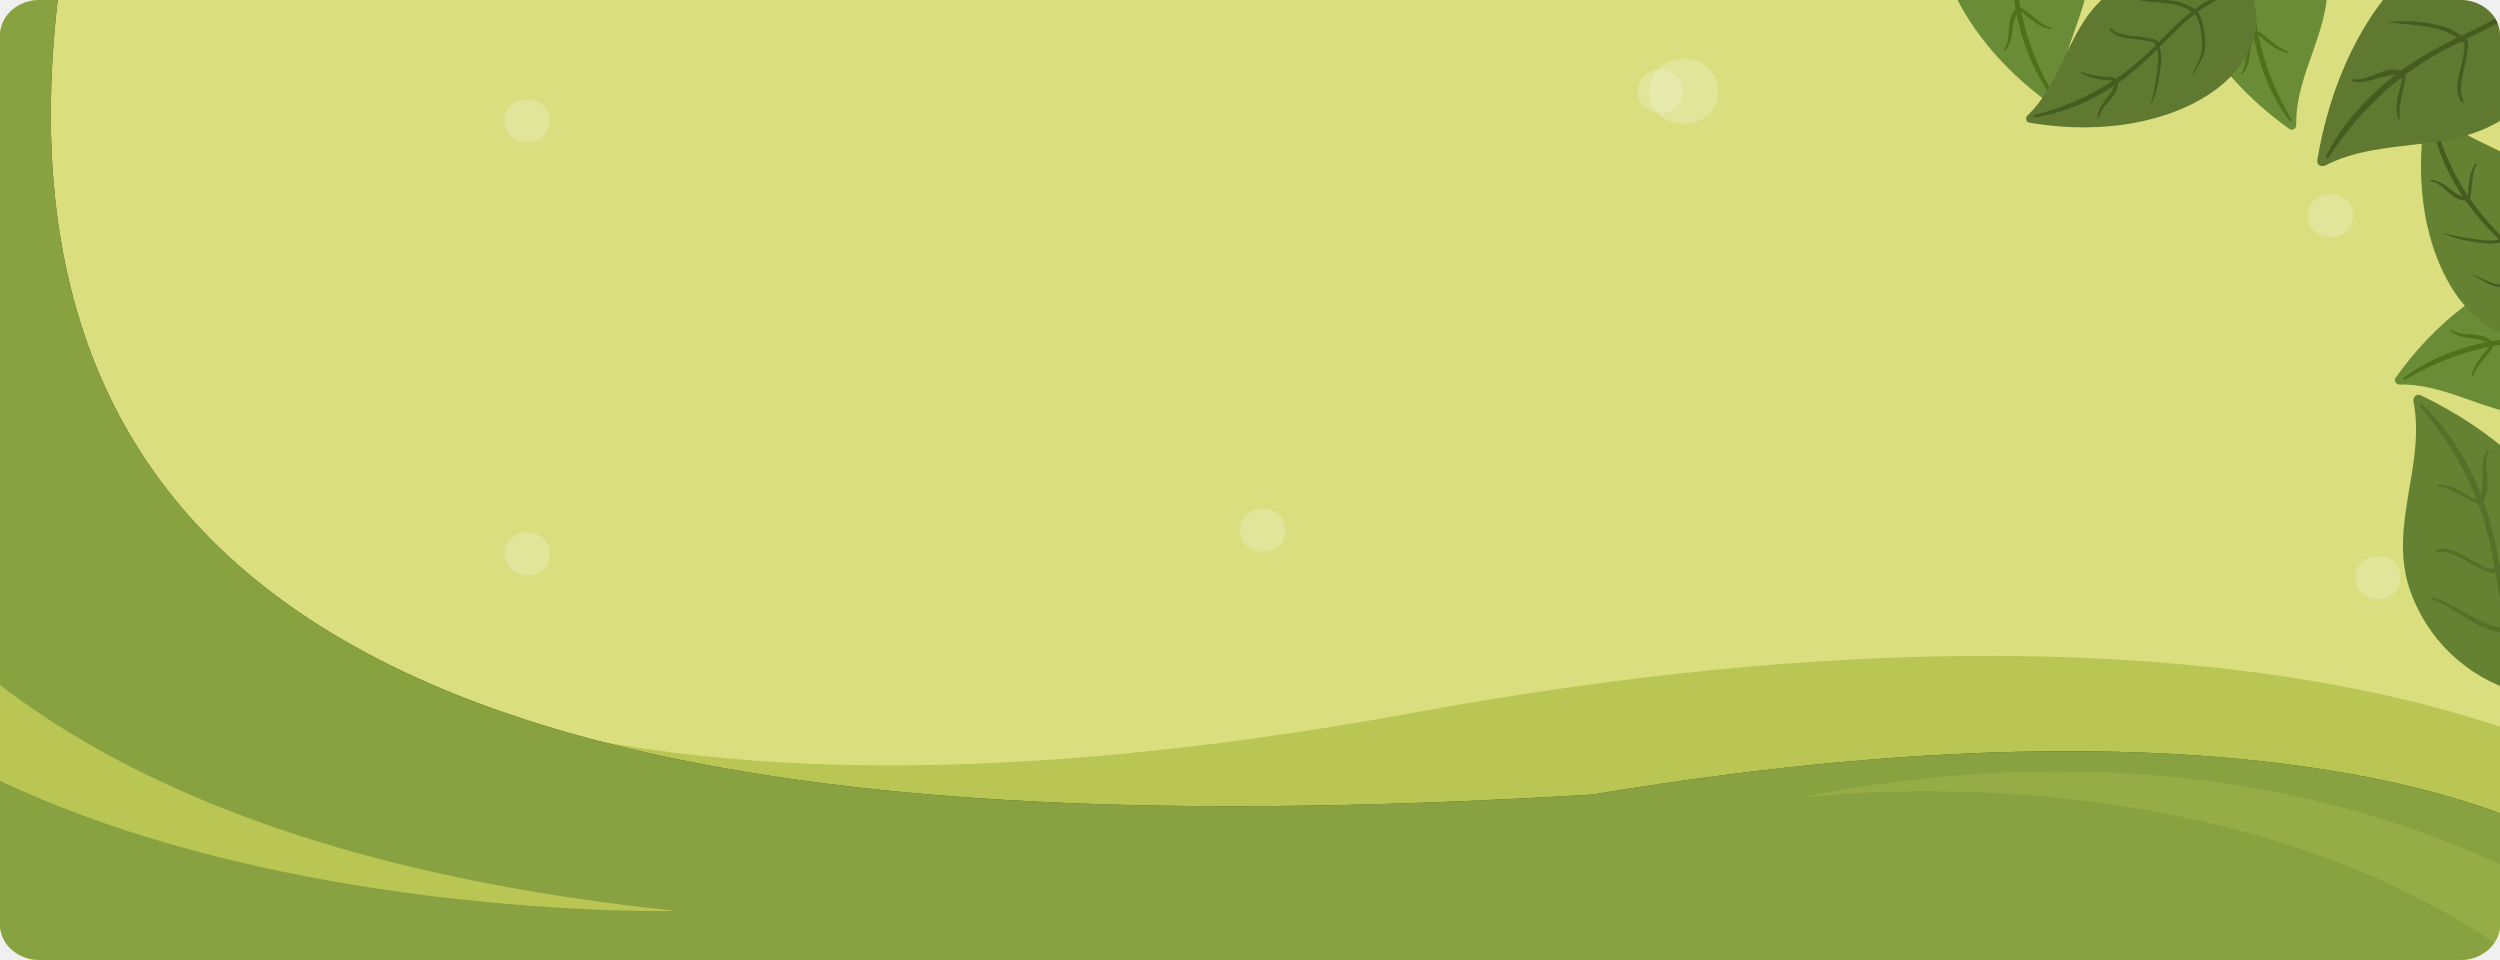
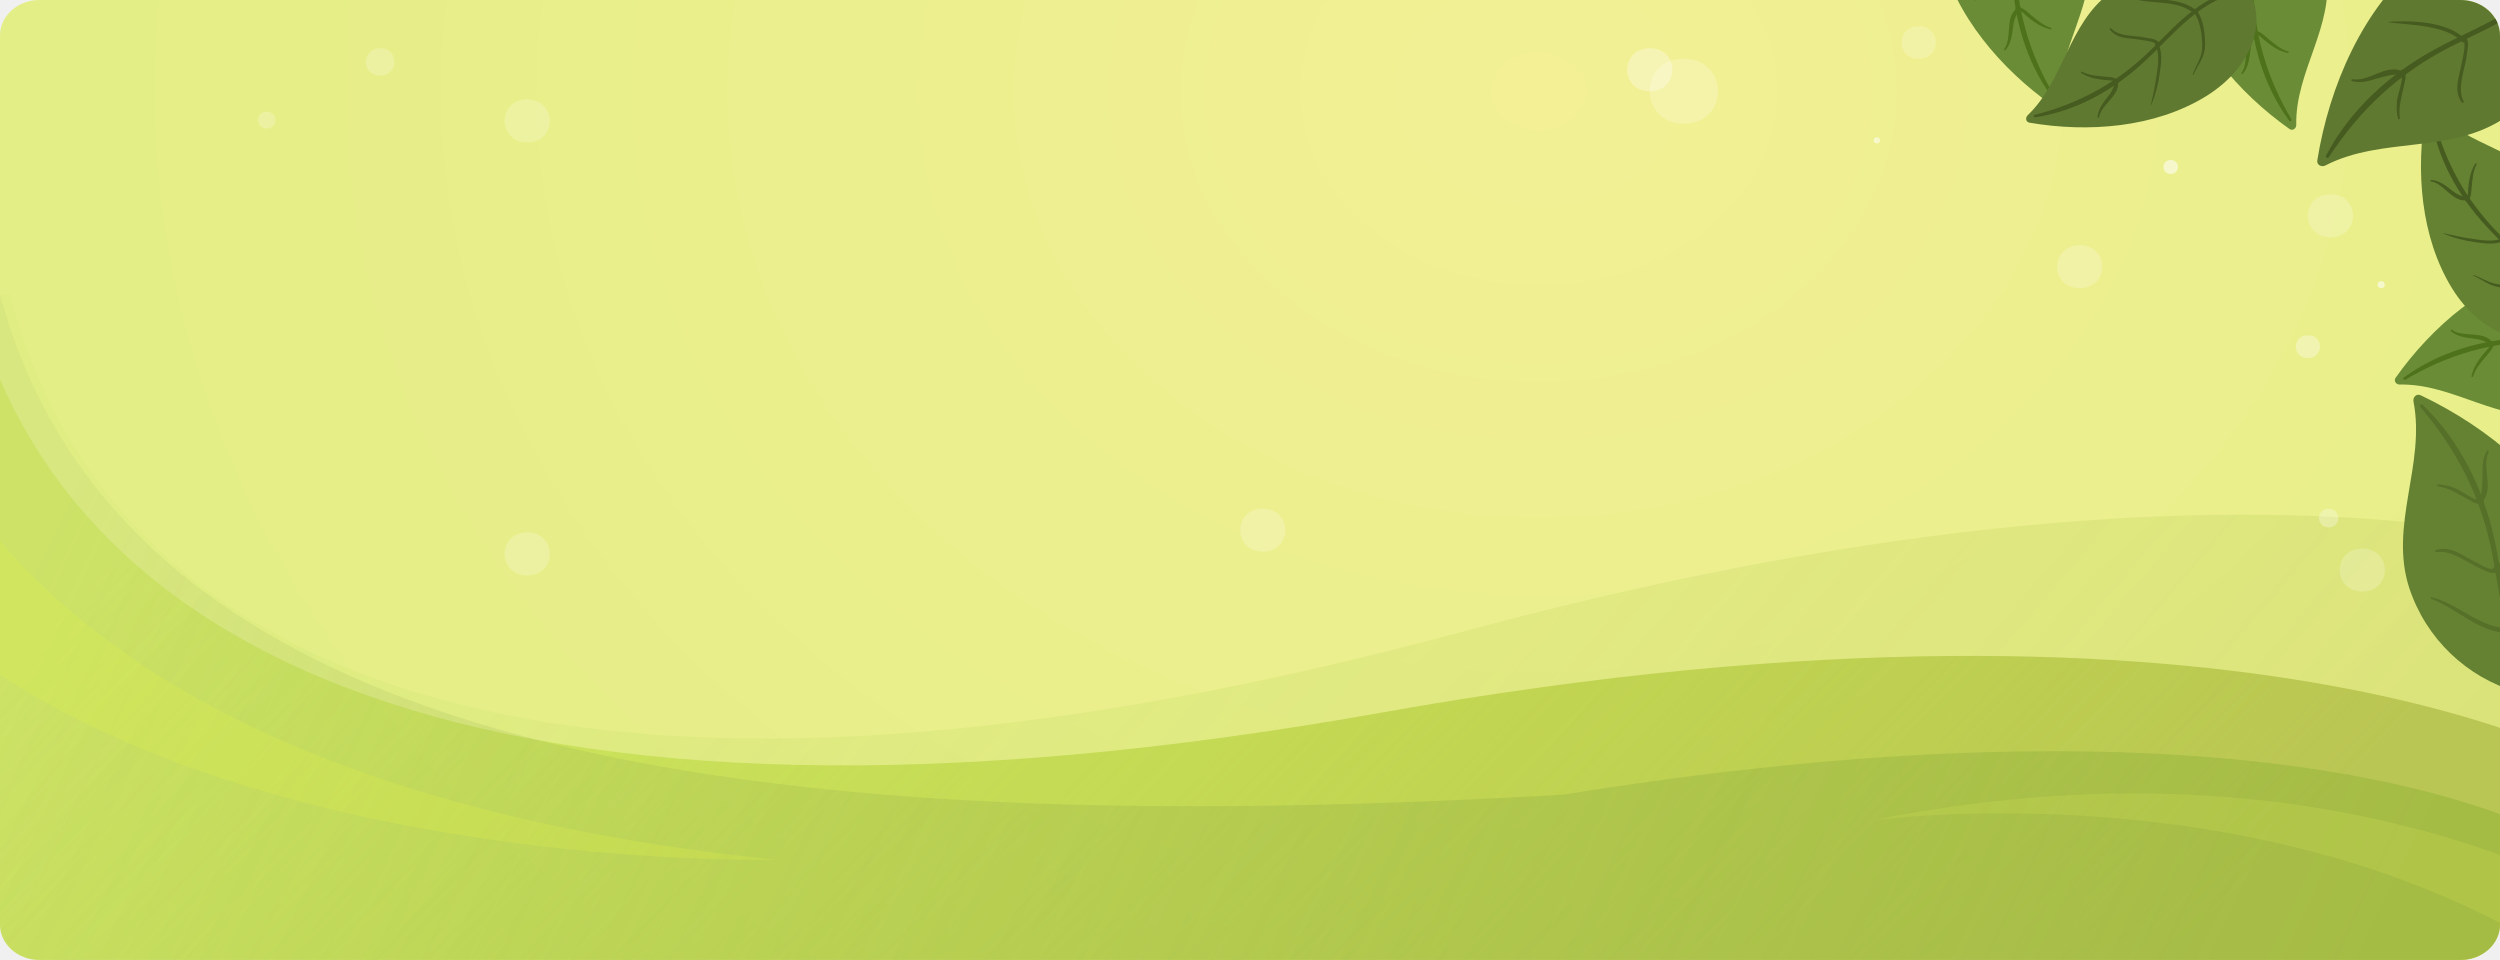
<svg xmlns="http://www.w3.org/2000/svg" width="1319.996" height="506.832" viewBox="0 0 1319.996 506.832">
  <defs>
    <clipPath id="a">
      <path d="M1520.927,1239.456H242.5c-11.48,0-20.787,8.4-20.787,18.772v469.288c0,10.367,9.307,18.772,20.787,18.772H1520.927c11.48,0,20.787-8.4,20.787-18.772V1258.228C1541.714,1247.856,1532.4,1239.456,1520.927,1239.456Z" transform="translate(-221.717 -1239.456)" fill="none" />
    </clipPath>
-     <clipPath id="b">
+     <radialGradient id="b" cx="0.616" cy="0.311" r="0.568" gradientTransform="matrix(1, -0.007, 0.015, 2.12, -0.007, -0.557)" gradientUnits="objectBoundingBox">
+       <stop offset="0" stop-color="#f3f095" />
+       <stop offset="1" stop-color="#e4ee86" />
+     </radialGradient>
+     <clipPath id="c">
      <rect width="1350.368" height="508" fill="none" />
    </clipPath>
-     <filter id="c" x="-90.731" y="-9.592" width="1449.613" height="594.159" filterUnits="userSpaceOnUse">
-       <feOffset input="SourceAlpha" />
-       <feGaussianBlur result="d" />
-       <feFlood />
-       <feComposite operator="in" in2="d" />
-       <feComposite in="SourceGraphic" />
-     </filter>
+     <linearGradient id="d" x1="0.906" y1="0.672" x2="0.111" y2="0.446" gradientUnits="objectBoundingBox">
+       <stop offset="0" stop-color="#bac653" />
+       <stop offset="1" stop-color="#a0db48" stop-opacity="0.278" />
+     </linearGradient>
+     <linearGradient id="e" x1="0.906" y1="0.672" x2="0.111" y2="0.446" gradientUnits="objectBoundingBox">
+       <stop offset="0" stop-color="#bac653" />
+       <stop offset="1" stop-color="#b1db23" stop-opacity="0.278" />
+     </linearGradient>
+     <linearGradient id="f" x1="0.095" y1="0.545" x2="0.952" y2="0.708" gradientUnits="objectBoundingBox">
+       <stop offset="0" stop-color="#99af5d" stop-opacity="0.2" />
+       <stop offset="1" stop-color="#90b236" />
+     </linearGradient>
  </defs>
  <g transform="translate(0 0)">
    <g transform="translate(0 0)" clip-path="url(#a)">
      <g transform="translate(-17.846 -1.169)">
-         <rect width="1350.368" height="508" fill="#dade7f" />
-         <g clip-path="url(#b)">
-           <path d="M1654.367,1571.325s-178.706-117.516-633.976-34.092-693.544-26.714-729.711-244.251H160.905v437.727H1628.837Z" transform="translate(-255.715 -1159.837)" fill="#bac653" />
-           <g transform="matrix(1, 0, 0, 1, 17.85, 1.17)" filter="url(#c)">
-             <path d="M1631.644,1632.507s-130.113-92.537-517.4-27.959c-467.357,27.74-862.239-25.33-809.022-429.127h-122.4V1769.58H1632.443Z" transform="translate(-273.56 -1185.01)" fill="#88a242" />
-           </g>
-           <path d="M1189.212,1305.51s-73.078,341.873,478.135,398.945c0,0-405.671,9.662-510.5-208.6Z" transform="translate(-1292.373 -1222.289)" fill="#bac653" />
+         <rect width="1350.368" height="508" fill="url(#b)" />
+         <g clip-path="url(#c)">
+           <path d="M1695.081,1571.325s-183.578-117.516-651.259-34.092-712.451-26.714-749.6-244.251H160.905v437.727H1668.855Z" transform="matrix(0.996, -0.087, 0.087, 0.996, -382.663, -1105.737)" opacity="0.26" fill="url(#d)" />
+           <path d="M1695.081,1571.325s-183.578-117.516-651.259-34.092-712.451-26.714-749.6-244.251H160.905v437.727H1668.855Z" transform="translate(-296.429 -1159.837)" fill="url(#e)" />
+           <path d="M1673.559,1632.507s-133.878-92.537-532.364-27.959c-480.878,27.74-887.183-25.33-832.428-429.127H182.829V1769.58H1674.381Z" transform="translate(-297.652 -1183.844)" opacity="0.5" fill="url(#f)" />
+           <path d="M1189.212,1305.51s-73.078,341.873,478.135,398.945c0,0-405.671,9.662-510.5-208.6Z" transform="translate(-1240.373 -1249.342)" fill="#dff147" opacity="0.25" />
          <g transform="translate(1286.607 209.596)">
            <path d="M262.193,1505.129c-15.8-36.983-50.528-65.442-86.124-82.36-2.354-1.119-4.284,1.079-3.845,3.333,6.464,33.163-13.082,65.336-2.2,98.513a84.957,84.957,0,0,0,57.079,54.87,3.04,3.04,0,0,0,.6.221c.145.037.287.052.432.087.119.032.235.075.355.106a2.959,2.959,0,0,0,.647.1c15.8,3.249,29.425-7.251,35.475-21.547C271.858,1541.326,269.324,1521.822,262.193,1505.129Z" transform="translate(-166.658 -1422.468)" fill="#648231" />
            <g transform="translate(9.023 5.132)">
              <path d="M258.683,1578.514c-22.008-17.2-23.812-46.358-28.654-71.8-5.636-29.614-18.368-54.773-37.925-77.685a.84.84,0,0,1,1.2-1.177c19.713,19.027,31.86,44.123,37.771,70.652,6.143,27.576,6.195,58.519,28.625,79.014.69.632-.314,1.542-1.013,1Z" transform="translate(-191.884 -1427.6)" fill="#566f29" />
            </g>
            <g transform="translate(14.689 106.921)">
              <path d="M212.444,1529.405c14.43,3.587,25.161,16.214,40.564,16.35a1.292,1.292,0,0,1,.012,2.582c-15.785-.373-26.714-12.705-40.793-18.1a.431.431,0,0,1,.217-.833Z" transform="translate(-211.927 -1529.389)" fill="#566f29" />
            </g>
            <g transform="translate(56.836 89.164)">
              <path d="M212.111,1511.951c-1.475,8.4-.579,14.624-5.859,21.777-4.138,5.6-9.421,11.439-15.889,14.273-1.416.62-2.615-1.507-1.192-2.095,6.284-2.595,11.345-8.14,15.466-13.417,5.09-6.518,5.092-13.092,6.975-20.669.081-.327.556-.192.5.131Z" transform="translate(-188.531 -1511.632)" fill="#566f29" />
            </g>
            <g transform="translate(17.02 81.34)">
              <path d="M218.649,1504.472c4.037-1.317,7.562-.561,11.351,1.257,2.946,1.413,5.707,3.21,8.645,4.655,3.16,1.555,8.733,5.312,12.35,4.056.872-.3,1.281.961.583,1.421-3.017,1.99-6.46-.414-9.513-1.683-6.792-2.821-15.562-10.206-23.1-8.541a.6.6,0,0,1-.311-1.165Z" transform="translate(-218.22 -1503.808)" fill="#566f29" />
            </g>
            <g transform="translate(47.413 56.817)">
              <path d="M221.534,1479.5c-2.6,11.8-8.614,30.019-20.053,35.975-1.175.612-2.205-1.179-1.021-1.8,11.076-5.767,16.11-23.574,20.759-34.308.08-.185.356-.051.315.129Z" transform="translate(-199.936 -1479.285)" fill="#566f29" />
            </g>
            <g transform="translate(18.075 47.316)">
              <path d="M226.723,1469.785a27.894,27.894,0,0,1,9.406,2.227c2.633,1.092,10.617,7.155,13.309,6.034,1.1-.458,2.061,1.135.936,1.646-2.85,1.294-5.689-.872-8.2-2.2-5.107-2.705-9.712-5.89-15.577-6.687-.579-.079-.451-1.046.128-1.016Z" transform="translate(-226.219 -1469.784)" fill="#566f29" />
            </g>
            <g transform="translate(40.52 29.313)">
              <path d="M228.372,1452.553c-3.942,8.058,2.956,19.349-3.294,26.36a.867.867,0,0,1-1.436-.831c1.44-5.245,1.538-9.6,1.453-15.022-.062-3.959.344-7.575,2.383-11.024a.517.517,0,0,1,.894.517Z" transform="translate(-223.613 -1451.781)" fill="#566f29" />
            </g>
          </g>
          <g transform="translate(1282.313 139.477)">
            <path d="M214.683,1354.318c-32.711,7.717-61.11,32.241-80.132,59.127-1.259,1.779.275,3.683,2.194,3.643,28.229-.577,51.923,20.119,80.8,15.9a71,71,0,0,0,53.343-39.146,2.524,2.524,0,0,0,.267-.46c.052-.115.084-.229.134-.344.044-.093.095-.183.138-.277a2.472,2.472,0,0,0,.173-.519c4.934-12.542-1.761-25.264-12.666-32.29C245.868,1351.539,229.448,1350.835,214.683,1354.318Z" transform="translate(-134.093 -1352.349)" fill="#6a8c36" />
            <g transform="translate(4.496 27.616)">
              <path d="M267.8,1380.1c-19.816,15.285-44.825,11.245-68.1,12.2-23.1.948-45.782,7.328-64.629,21.06-.63.458.032,1.6.725,1.187,22.473-13.27,45.811-20.072,71.887-20.2,20.944-.106,44.187,1.738,60.865-13.317a.594.594,0,0,0-.745-.924Z" transform="translate(-134.811 -1379.964)" fill="#4e711c" />
            </g>
            <g transform="translate(89.053 39.667)">
              <path d="M163.389,1424.292c6.3-10.905,18.422-18.069,20.784-31.113.247-1.366-1.916-1.627-2.143-.257-2.1,12.678-14.427,19.631-19.264,31.023-.156.367.415.707.623.347Z" transform="translate(-162.739 -1392.015)" fill="#4e711c" />
            </g>
            <g transform="translate(83.746 15.373)">
              <path d="M162.682,1368.14c5.545,2.628,10.712,3.01,15.221,7.728,4,4.189,8.386,9.713,9.575,15.43.264,1.269,2.282.96,1.992-.3-1.405-6.094-5.906-11.832-10.314-16.14-4.945-4.834-10.2-4.727-16.314-7.119a.216.216,0,0,0-.16.4Z" transform="translate(-162.555 -1367.722)" fill="#4e711c" />
            </g>
            <g transform="translate(68.763 40.271)">
              <path d="M191.093,1418.4c-.284-6.257,6.471-11.837,9.7-16.76,1.609-2.453,4.681-5.638,3.368-8.647a.65.65,0,0,0-1.232.359c.412,2.52-3.044,6.643-4.411,8.581-1.524,2.162-3.208,4.171-4.85,6.239-2.489,3.132-4.164,6.285-3.573,10.378.094.654,1.024.484,1-.15Z" transform="translate(-189.979 -1392.62)" fill="#4e711c" />
            </g>
            <g transform="translate(55.492 20.129)">
              <path d="M190.84,1372.737c4.441,2.894,8.973,5.674,13.191,8.893,4.606,3.516,10.384,7.4,12.1,13.161.317,1.06,1.892.351,1.578-.7-1.592-5.329-6.333-8.911-10.616-12.132a72.045,72.045,0,0,0-16.118-9.469c-.148-.06-.278.158-.138.249Z" transform="translate(-190.78 -1372.478)" fill="#4e711c" />
            </g>
            <g transform="translate(40.468 41.739)">
              <path d="M221.921,1412.856c1.258-4.125,3.924-7.122,6.585-10.395,1.614-1.985,4.9-4.933,4.167-7.742-.251-.968-1.792-.77-1.565.235.4,1.788-2.128,4.056-3.14,5.271a50.606,50.606,0,0,0-3.265,4.311,23.423,23.423,0,0,0-3.611,8.109c-.1.474.687.678.829.211Z" transform="translate(-221.083 -1394.088)" fill="#4e711c" />
            </g>
            <g transform="translate(29.419 35.72)">
              <path d="M221.953,1388.854c2.565,2.216,5.641,3.053,8.94,3.558,1.861.284,3.748.434,5.6.793,2.439.473,4.167,1.547,6.371,2.531.687.307,1.234-.569.826-1.119-4.565-6.17-15.336-2.135-21.22-6.458-.454-.333-.929.336-.513.695Z" transform="translate(-221.793 -1388.069)" fill="#4e711c" />
            </g>
          </g>
          <g transform="translate(1296.114 58.45)">
            <path d="M191.68,1366.309c-16.7-27.072-19.255-62.491-13.96-93.209.351-2.032,2.651-2.277,3.908-.966,18.484,19.3,48.189,21.335,64.668,43.5a67.195,67.195,0,0,1,9.436,61.905,2.45,2.45,0,0,1-.13.487c-.042.111-.1.209-.14.319-.034.092-.059.186-.094.278a2.359,2.359,0,0,1-.232.463c-5.1,11.69-18.1,15.709-30.1,13.1C210.666,1389.059,199.217,1378.529,191.68,1366.309Z" transform="translate(-175.244 -1271.322)" fill="#648231" />
            <g transform="translate(5.278 3.984)">
              <path d="M253.047,1387.187c-3.008-23.493-22.433-37.546-37.355-53.778-14.811-16.111-25.7-35.57-29.1-57.376-.114-.727,1.091-1.044,1.28-.307,6.134,23.926,17.178,44.108,34.522,61.665,13.93,14.1,30.7,28.44,31.769,49.678a.562.562,0,0,1-1.118.118Z" transform="translate(-186.586 -1275.306)" fill="#465b1f" />
            </g>
            <g transform="translate(60.65 53.932)">
              <path d="M198.782,1325.635c-3.1,11.509.211,24.42-6.948,34.723-.75,1.079-2.371-.2-1.6-1.263,7.087-9.885,3.506-22.79,7.9-33.646.142-.349.752-.194.649.186Z" transform="translate(-190.028 -1325.254)" fill="#465b1f" />
            </g>
            <g transform="translate(27.609 87.933)">
              <path d="M198.2,1359.269c5.468,1.958,9.178,5.164,15.353,5.031,5.483-.118,12.113-.876,16.738-3.9,1.026-.671,2.168.887,1.131,1.534-5.022,3.134-11.876,3.954-17.708,3.882-6.544-.082-9.984-3.671-15.675-6.171a.2.2,0,0,1,.161-.375Z" transform="translate(-197.922 -1359.255)" fill="#465b1f" />
            </g>
            <g transform="translate(43.092 44.102)">
              <path d="M216.181,1316.294c-4.38,3.992-3.6,12.248-4.741,17.7-.567,2.718-.648,6.9-3.541,8.038a.616.616,0,0,1-.583-1.066c1.963-1.408,2.415-6.48,2.8-8.691.429-2.467.65-4.937.937-7.42.434-3.762,1.427-6.992,4.563-9.332.5-.374,1.009.363.565.767Z" transform="translate(-207.071 -1315.424)" fill="#465b1f" />
            </g>
            <g transform="translate(11.883 65.897)">
              <path d="M214.83,1337.222c4.907,1.041,9.8,2.218,14.776,2.892,5.435.736,11.9,2.007,16.908-.69.922-.5,1.5,1.033.584,1.526-4.634,2.5-10.2,1.715-15.223,1a68.216,68.216,0,0,1-17.12-4.467.137.137,0,0,1,.075-.26Z" transform="translate(-214.677 -1337.219)" fill="#465b1f" />
            </g>
            <g transform="translate(23.211 28.965)">
              <path d="M236.19,1300.859c-1.923,3.6-2.148,7.389-2.562,11.36-.251,2.408-.031,6.578-2.4,7.968-.817.478-1.713-.687-.888-1.206,1.468-.924,1.293-4.137,1.431-5.627a48.075,48.075,0,0,1,.706-5.069,22.171,22.171,0,0,1,3.017-7.84c.25-.386.914.006.7.414Z" transform="translate(-230.011 -1300.287)" fill="#465b1f" />
            </g>
            <g transform="translate(5.011 37.725)">
              <path d="M235.442,1309.049c3.2.236,5.817,1.737,8.36,3.61,1.435,1.056,2.8,2.22,4.273,3.219,1.947,1.318,3.821,1.757,5.954,2.575a.687.687,0,0,1-.2,1.3c-7.185,1.066-11.682-8.847-18.513-9.9a.408.408,0,0,1,.123-.807Z" transform="translate(-234.983 -1309.047)" fill="#465b1f" />
            </g>
          </g>
          <g transform="translate(1241.344 -37.58)">
            <path d="M232.962,1192.9c-31.083,25.519-48.683,66.826-54.962,105.734-.415,2.574,2.235,3.811,4.276,2.759,30.028-15.488,66.386-5.728,95.191-25.464a84.955,84.955,0,0,0,36.7-70.155,3.034,3.034,0,0,0,.045-.636c-.005-.15-.03-.29-.037-.439,0-.124.006-.247,0-.37a2.9,2.9,0,0,0-.088-.649c-1.3-16.075-15.2-26.219-30.615-28.026C265.006,1173.486,246.992,1181.378,232.962,1192.9Z" transform="translate(-177.956 -1175.292)" fill="#5f7930" />
            <g transform="translate(4.525 14.918)">
              <path d="M309.63,1191.281c-10.354,25.943-37.84,35.836-60.91,47.606-26.853,13.7-47.442,32.964-63.965,58.153a.84.84,0,0,1-1.465-.819c12.749-24.251,33.442-42.937,57.256-56.036,24.754-13.617,54.446-22.328,67.844-49.6.413-.84,1.569-.13,1.24.693Z" transform="translate(-183.18 -1190.211)" fill="#465b1f" />
            </g>
            <g transform="translate(100.767 42.776)">
              <path d="M205.564,1263.219c-.6-14.857,8.523-28.694,4.342-43.519a1.292,1.292,0,0,1,2.476-.734c4.06,15.258-4.721,29.2-5.958,44.228a.43.43,0,0,1-.86.025Z" transform="translate(-205.536 -1218.068)" fill="#465b1f" />
            </g>
            <g transform="translate(65.546 28.288)">
              <path d="M207.671,1205.5c8.48-.935,14.2-3.537,22.547-.47,6.539,2.4,13.619,5.843,18.15,11.259.992,1.186-.716,2.932-1.678,1.731-4.25-5.306-10.99-8.614-17.209-11.093-7.682-3.062-13.994-1.223-21.795-.91-.337.013-.34-.481-.015-.517Z" transform="translate(-207.43 -1203.58)" fill="#465b1f" />
            </g>
            <g transform="translate(73.932 57.768)">
              <path d="M236.869,1268.046c-2.394-3.507-2.656-7.1-1.971-11.249.533-3.224,1.485-6.378,2.05-9.6.608-3.47,2.655-9.872.436-12.992-.534-.752.565-1.5,1.2-.957,2.755,2.339,1.41,6.317,1.047,9.6-.807,7.31-5.442,17.8-1.733,24.573a.6.6,0,0,1-1.031.624Z" transform="translate(-234.57 -1233.061)" fill="#465b1f" />
            </g>
            <g transform="translate(37.664 49.992)">
              <path d="M236.105,1225.533c12.055-.8,31.23-.132,40.149,9.182.917.957-.515,2.447-1.438,1.483-8.637-9.019-27.141-8.868-38.747-10.326-.2-.025-.149-.327.036-.339Z" transform="translate(-235.941 -1225.284)" fill="#465b1f" />
            </g>
            <g transform="translate(41.916 75.585)">
              <path d="M268.3,1276.67a27.888,27.888,0,0,1-.495-9.653c.311-2.834,3.9-12.2,2.068-14.466-.747-.927.513-2.3,1.318-1.36,2.04,2.374.755,5.706.18,8.492-1.168,5.659-2.936,10.973-2.06,16.825.087.579-.877.727-1.011.162Z" transform="translate(-267.597 -1250.877)" fill="#465b1f" />
            </g>
            <g transform="translate(17.97 75.368)">
              <path d="M269.581,1255.861c8.839,1.528,17.748-8.254,26.228-4.216a.867.867,0,0,1-.4,1.611c-5.438.086-9.651,1.212-14.828,2.81-3.784,1.168-7.369,1.79-11.251.8a.516.516,0,0,1,.247-1Z" transform="translate(-268.953 -1250.66)" fill="#465b1f" />
            </g>
          </g>
          <g transform="translate(1165.534 -69.461)">
            <path d="M310.785,1201.973c7.716,32.711,32.239,61.11,59.126,80.132,1.779,1.259,3.683-.275,3.643-2.194-.577-28.229,20.118-51.922,15.9-80.8a71,71,0,0,0-39.146-53.343,2.619,2.619,0,0,0-.46-.267c-.115-.051-.229-.084-.344-.134-.094-.043-.183-.095-.277-.138a2.462,2.462,0,0,0-.519-.173c-12.541-4.934-25.264,1.761-32.29,12.666C308,1170.788,307.3,1187.209,310.785,1201.973Z" transform="translate(-308.815 -1143.411)" fill="#6a8c36" />
            <g transform="translate(27.616 0.719)">
              <path d="M327.875,1145.082c15.285,19.816,11.245,44.825,12.2,68.1.948,23.1,7.328,45.783,21.06,64.629.458.63,1.6-.032,1.187-.725-13.27-22.473-20.072-45.811-20.2-71.887-.106-20.943,1.738-44.186-13.317-60.865a.594.594,0,0,0-.924.745Z" transform="translate(-327.742 -1144.129)" fill="#4e711c" />
            </g>
            <g transform="translate(39.666 28.647)">
              <path d="M350.2,1192.861c-10.9-6.3-18.069-18.422-31.113-20.784-1.366-.247-1.627,1.916-.257,2.143,12.678,2.1,19.631,14.427,31.023,19.264.367.156.707-.415.347-.623Z" transform="translate(-317.928 -1172.057)" fill="#4e711c" />
            </g>
            <g transform="translate(15.373 28.462)">
              <path d="M350.681,1198.689c2.628-5.545,3.01-10.712,7.728-15.221,4.189-4,9.713-8.386,15.43-9.575,1.269-.264.96-2.282-.3-1.992-6.094,1.405-11.832,5.906-16.14,10.314-4.834,4.945-4.727,10.2-7.119,16.314a.216.216,0,0,0,.4.16Z" transform="translate(-350.263 -1171.873)" fill="#4e711c" />
            </g>
            <g transform="translate(40.272 55.886)">
              <path d="M349.187,1212.686c-6.256.284-11.836-6.471-16.76-9.7-2.452-1.61-5.638-4.681-8.647-3.369a.65.65,0,0,0,.359,1.232c2.52-.412,6.643,3.045,8.581,4.411,2.162,1.525,4.171,3.208,6.239,4.851,3.132,2.488,6.285,4.163,10.378,3.573.654-.095.483-1.025-.15-1Z" transform="translate(-323.41 -1199.297)" fill="#4e711c" />
            </g>
            <g transform="translate(20.129 56.687)">
              <path d="M347.317,1227.011c2.895-4.44,5.674-8.972,8.893-13.191,3.516-4.606,7.4-10.383,13.161-12.1,1.06-.316.352-1.892-.7-1.578-5.329,1.592-8.911,6.333-12.132,10.616a72.069,72.069,0,0,0-9.469,16.118c-.06.148.159.278.249.138Z" transform="translate(-347.058 -1200.098)" fill="#4e711c" />
            </g>
            <g transform="translate(41.739 86.99)">
              <path d="M348.021,1241.257c-4.125-1.258-7.121-3.924-10.395-6.585-1.985-1.614-4.932-4.9-7.742-4.167-.968.252-.769,1.792.235,1.565,1.788-.4,4.056,2.129,5.271,3.14a50.434,50.434,0,0,0,4.311,3.265,23.387,23.387,0,0,0,8.109,3.611c.474.1.678-.686.211-.829Z" transform="translate(-329.253 -1230.401)" fill="#4e711c" />
            </g>
            <g transform="translate(35.72 87.7)">
              <path d="M347.358,1252.984c2.216-2.564,3.053-5.641,3.558-8.939.285-1.861.434-3.748.793-5.6.473-2.439,1.546-4.167,2.531-6.37.307-.688-.568-1.235-1.119-.827-6.17,4.565-2.135,15.336-6.458,21.221-.332.453.336.928.695.512Z" transform="translate(-346.573 -1231.111)" fill="#4e711c" />
            </g>
          </g>
          <g transform="translate(1040.258 -81.989)">
            <path d="M436.06,1189.446c7.716,32.71,32.24,61.109,59.127,80.132,1.778,1.258,3.682-.276,3.643-2.195-.578-28.229,20.118-51.922,15.9-80.8a71,71,0,0,0-39.146-53.343,2.525,2.525,0,0,0-.46-.267c-.114-.052-.229-.085-.343-.134-.094-.044-.184-.095-.277-.138a2.476,2.476,0,0,0-.52-.173c-12.541-4.935-25.263,1.761-32.29,12.666C433.28,1158.26,432.577,1174.681,436.06,1189.446Z" transform="translate(-434.09 -1130.883)" fill="#6a8c36" />
            <g transform="translate(27.616 0.719)">
              <path d="M453.151,1132.554c15.285,19.816,11.245,44.826,12.2,68.1.947,23.1,7.327,45.783,21.059,64.63.459.629,1.6-.033,1.187-.725-13.27-22.473-20.072-45.812-20.2-71.887-.106-20.944,1.738-44.187-13.317-60.866a.594.594,0,0,0-.924.745Z" transform="translate(-453.018 -1131.602)" fill="#4e711c" />
            </g>
            <g transform="translate(39.666 28.647)">
              <path d="M475.48,1180.333c-10.9-6.3-18.068-18.421-31.113-20.783-1.366-.248-1.626,1.916-.257,2.143,12.678,2.1,19.631,14.427,31.023,19.264.367.155.707-.416.347-.624Z" transform="translate(-443.204 -1159.53)" fill="#4e711c" />
            </g>
            <g transform="translate(15.373 28.462)">
              <path d="M475.957,1186.161c2.628-5.545,3.011-10.711,7.728-15.221,4.189-4,9.713-8.385,15.431-9.575,1.268-.264.959-2.282-.3-1.991-6.094,1.4-11.832,5.906-16.14,10.313-4.833,4.946-4.727,10.2-7.119,16.314a.216.216,0,0,0,.4.16Z" transform="translate(-475.539 -1159.345)" fill="#4e711c" />
            </g>
            <g transform="translate(40.271 55.886)">
              <path d="M474.463,1200.159c-6.256.284-11.836-6.472-16.76-9.7-2.452-1.61-5.638-4.681-8.647-3.368a.65.65,0,0,0,.36,1.231c2.519-.411,6.643,3.045,8.58,4.412,2.162,1.524,4.171,3.207,6.239,4.85,3.132,2.489,6.285,4.164,10.378,3.573.654-.094.484-1.024-.15-.995Z" transform="translate(-448.685 -1186.77)" fill="#4e711c" />
            </g>
            <g transform="translate(20.128 56.687)">
              <path d="M472.594,1214.484c2.894-4.441,5.673-8.973,8.893-13.191,3.515-4.606,7.4-10.384,13.161-12.1,1.059-.316.351-1.892-.7-1.577-5.33,1.592-8.912,6.333-12.132,10.615a72.035,72.035,0,0,0-9.47,16.118c-.06.148.159.279.25.139Z" transform="translate(-472.333 -1187.571)" fill="#4e711c" />
            </g>
            <g transform="translate(41.739 86.99)">
              <path d="M473.3,1228.73c-4.125-1.258-7.121-3.924-10.394-6.586-1.985-1.613-4.933-4.9-7.743-4.166-.968.251-.769,1.792.235,1.564,1.788-.4,4.056,2.129,5.271,3.141a50.812,50.812,0,0,0,4.311,3.264,23.407,23.407,0,0,0,8.109,3.612c.474.1.679-.687.211-.829Z" transform="translate(-454.528 -1217.874)" fill="#4e711c" />
            </g>
            <g transform="translate(35.72 87.701)">
              <path d="M472.633,1240.457c2.216-2.565,3.054-5.642,3.558-8.94.285-1.861.435-3.748.793-5.6.473-2.44,1.547-4.167,2.531-6.371.308-.687-.568-1.234-1.119-.826-6.17,4.565-2.135,15.335-6.457,21.22-.333.454.335.929.694.513Z" transform="translate(-471.849 -1218.584)" fill="#4e711c" />
            </g>
          </g>
          <g transform="translate(1087.639 -15.782)">
            <path d="M441.284,1264.854c-27.072,16.7-62.491,19.255-93.209,13.96-2.032-.351-2.277-2.652-.966-3.908,19.3-18.485,21.335-48.189,43.495-64.668a67.192,67.192,0,0,1,61.905-9.436,2.425,2.425,0,0,1,.486.13c.112.042.211.1.32.14.092.034.186.059.278.093a2.416,2.416,0,0,1,.463.233c11.69,5.1,15.709,18.1,13.1,30.1C464.034,1245.868,453.5,1257.317,441.284,1264.854Z" transform="translate(-346.297 -1197.09)" fill="#5f7930" />
            <g transform="translate(3.984 11.342)">
              <path d="M463.45,1209.55c-23.493,3.008-37.546,22.434-53.778,37.356-16.111,14.811-35.57,25.7-57.375,29.1-.729.114-1.045-1.091-.308-1.28,23.926-6.134,44.108-17.179,61.665-34.522,14.1-13.93,28.44-30.7,49.678-31.769a.562.562,0,0,1,.118,1.117Z" transform="translate(-351.569 -1208.432)" fill="#465b1f" />
            </g>
            <g transform="translate(53.932 14.784)">
              <path d="M378.854,1211.885c11.509,3.1,24.42-.21,34.723,6.949,1.079.75-.2,2.371-1.264,1.6-9.884-7.087-22.788-3.507-33.645-7.9-.349-.142-.194-.752.186-.65Z" transform="translate(-378.473 -1211.874)" fill="#465b1f" />
            </g>
            <g transform="translate(87.933 22.678)">
              <path d="M373.436,1253.4c1.959-5.468,5.164-9.178,5.031-15.353-.118-5.483-.876-12.113-3.9-16.738-.671-1.027.887-2.168,1.535-1.131,3.133,5.022,3.953,11.875,3.881,17.708-.082,6.544-3.672,9.984-6.171,15.675a.2.2,0,0,1-.375-.161Z" transform="translate(-373.422 -1219.768)" fill="#465b1f" />
            </g>
            <g transform="translate(44.102 31.828)">
              <path d="M398.032,1229.088c3.993,4.38,12.248,3.6,17.7,4.741,2.718.567,6.9.647,8.038,3.541a.616.616,0,0,1-1.066.582c-1.408-1.963-6.481-2.414-8.691-2.8-2.467-.429-4.938-.65-7.421-.937-3.761-.434-6.991-1.427-9.331-4.563-.374-.5.363-1.009.767-.565Z" transform="translate(-397.162 -1228.918)" fill="#465b1f" />
            </g>
            <g transform="translate(65.897 39.433)">
              <path d="M396.588,1269.253c1.041-4.908,2.218-9.8,2.892-14.776.736-5.435,2.007-11.9-.69-16.908-.5-.922,1.033-1.5,1.526-.584,2.5,4.634,1.715,10.2,1,15.223a68.153,68.153,0,0,1-4.467,17.119.137.137,0,0,1-.26-.074Z" transform="translate(-396.585 -1236.523)" fill="#465b1f" />
            </g>
            <g transform="translate(28.964 54.767)">
              <path d="M419.513,1251.9c3.6,1.923,7.389,2.148,11.36,2.562,2.409.251,6.578.031,7.968,2.4.479.817-.687,1.713-1.206.888-.924-1.468-4.137-1.294-5.627-1.431a48.065,48.065,0,0,1-5.069-.706,22.164,22.164,0,0,1-7.841-3.018c-.385-.249.007-.913.415-.7Z" transform="translate(-418.941 -1251.857)" fill="#465b1f" />
            </g>
            <g transform="translate(37.725 59.739)">
              <path d="M419.407,1275.82c.237-3.2,1.738-5.817,3.611-8.361,1.056-1.434,2.22-2.8,3.219-4.272,1.317-1.947,1.757-3.822,2.575-5.954a.686.686,0,0,1,1.3.2c1.067,7.185-8.846,11.682-9.9,18.513a.409.409,0,0,1-.808-.123Z" transform="translate(-419.406 -1256.829)" fill="#465b1f" />
            </g>
          </g>
-           <path d="M593.108,1739.8s-155.55-135.715-442.641-78.3c0,0,263.079-36.539,422.806,120.056Z" transform="translate(815.982 -1238.873)" fill="#bac653" opacity="0.3" />
+           <path d="M593.108,1739.8s-155.55-135.715-442.641-78.3c0,0,263.079-36.539,422.806,120.056Z" transform="translate(856.352 -1227.22)" fill="#d1df55" opacity="0.25" />
        </g>
        <g transform="translate(888.934 32.187)" opacity="0.2">
          <path d="M652.614,1288.211" transform="translate(-634.604 -1271.059)" fill="#fff" />
          <path d="M652.613,1305.363c-23.993,0-24.033-34.3,0-34.3,23.994,0,24.034,34.3,0,34.3Z" transform="translate(-634.604 -1271.059)" fill="#fff" />
        </g>
-         <g transform="translate(1261.469 294.815)" opacity="0.2">
+         <g transform="translate(1021.934 15.036)" opacity="0.2">
+           <path d="M652.614,1288.211" transform="translate(-643.609 -1279.635)" fill="#fff" />
+           <path d="M643.608,1288.211c-12,0-12.016-17.152,0-17.152,12,0,12.017,17.152,0,17.152Z" transform="translate(-634.604 -1271.059)" fill="#fff" />
+         </g>
+         <g transform="translate(1230.126 178.212)" opacity="0.32">
+           <path d="M652.614,1288.211" transform="translate(-646.327 -1282.223)" fill="#fff" />
+           <path d="M640.891,1283.035a6,6,0,1,1,0-11.976,6,6,0,1,1,0,11.976Z" transform="translate(-634.604 -1271.059)" fill="#fff" />
+         </g>
+         <g transform="translate(1253.226 290.815)" opacity="0.2">
          <path d="M286.182,1545.026" transform="translate(-274.275 -1533.687)" fill="#fff" />
          <g transform="translate(0)">
            <path d="M286.182,1556.365c-15.862,0-15.889-22.678,0-22.678,15.862,0,15.888,22.678,0,22.678Z" transform="translate(-274.276 -1533.687)" fill="#fff" />
+           </g>
+         </g>
+         <g transform="translate(1242.227 269.815)" opacity="0.29">
+           <path d="M286.182,1545.026" transform="translate(-281.041 -1540.13)" fill="#fff" />
+           <g transform="translate(0)">
+             <path d="M279.417,1543.479a4.9,4.9,0,1,1,0-9.792,4.9,4.9,0,1,1,0,9.792Z" transform="translate(-274.276 -1533.687)" fill="#fff" />
          </g>
        </g>
        <g transform="translate(1236.414 103.77)" opacity="0.2">
          <path d="M311.237,1353.981" transform="translate(-299.33 -1342.642)" fill="#fff" />
          <g transform="translate(0)">
            <path d="M311.237,1365.32c-15.862,0-15.889-22.678,0-22.678,15.862,0,15.888,22.678,0,22.678Z" transform="translate(-299.331 -1342.642)" fill="#fff" />
          </g>
        </g>
-         <g transform="translate(882.51 38)" opacity="0.2">
+         <g transform="translate(877.029 26.66)" opacity="0.3">
          <path d="M665.141,1288.211" transform="translate(-653.234 -1276.872)" fill="#fff" />
          <g transform="translate(0)">
            <path d="M665.142,1299.55c-15.862,0-15.889-22.678,0-22.678,15.862,0,15.888,22.678,0,22.678Z" transform="translate(-653.235 -1276.872)" fill="#fff" />
+           </g>
+         </g>
+         <g transform="translate(1104.029 130.66)" opacity="0.2">
+           <path d="M665.141,1288.211" transform="translate(-653.234 -1276.872)" fill="#fff" />
+           <g transform="translate(0)">
+             <path d="M665.142,1299.55c-15.862,0-15.889-22.678,0-22.678,15.862,0,15.888,22.678,0,22.678Z" transform="translate(-653.235 -1276.872)" fill="#fff" />
+           </g>
+         </g>
+         <g transform="translate(211.029 26.66)" opacity="0.2">
+           <path d="M665.141,1288.211" transform="translate(-657.587 -1281.017)" fill="#fff" />
+           <g transform="translate(0)">
+             <path d="M660.789,1291.26c-10.063,0-10.08-14.388,0-14.388,10.063,0,10.08,14.388,0,14.388Z" transform="translate(-653.235 -1276.872)" fill="#fff" />
+           </g>
+         </g>
+         <g transform="translate(154.029 60.168)" opacity="0.2">
+           <path d="M665.141,1288.211" transform="translate(-660.505 -1283.796)" fill="#fff" />
+           <g transform="translate(0)">
+             <path d="M657.871,1285.7a4.42,4.42,0,1,1,0-8.83,4.42,4.42,0,1,1,0,8.83Z" transform="translate(-653.235 -1276.872)" fill="#fff" />
          </g>
        </g>
        <g transform="translate(284.319 282.287)" opacity="0.2">
          <path d="M1263.333,1532.5" transform="translate(-1251.427 -1521.159)" fill="#fff" />
          <g transform="translate(0)">
            <path d="M1263.332,1543.838c-15.862,0-15.888-22.679,0-22.679,15.862,0,15.888,22.679,0,22.679Z" transform="translate(-1251.426 -1521.159)" fill="#fff" />
          </g>
        </g>
        <g transform="translate(672.673 269.76)" opacity="0.2">
          <path d="M874.978,1519.971" transform="translate(-863.071 -1508.632)" fill="#fff" />
          <g transform="translate(0)">
            <path d="M874.978,1531.31c-15.862,0-15.889-22.678,0-22.678,15.862,0,15.888,22.678,0,22.678Z" transform="translate(-863.072 -1508.632)" fill="#fff" />
          </g>
        </g>
        <g transform="translate(284.319 53.659)" opacity="0.2">
          <path d="M1263.333,1303.871" transform="translate(-1251.427 -1292.531)" fill="#fff" />
          <g transform="translate(0)">
            <path d="M1263.332,1315.21c-15.862,0-15.888-22.679,0-22.679,15.862,0,15.888,22.679,0,22.679Z" transform="translate(-1251.426 -1292.531)" fill="#fff" />
+           </g>
+         </g>
+         <g transform="translate(1007.127 73.66)" opacity="0.54">
+           <path d="M665.141,1288.211" transform="translate(-663.45 -1286.6)" fill="#fff" />
+           <g transform="translate(0)">
+             <path d="M654.927,1280.093a1.613,1.613,0,1,1,0-3.222,1.613,1.613,0,1,1,0,3.222Z" transform="translate(-653.235 -1276.872)" fill="#fff" />
+           </g>
+         </g>
+         <g transform="translate(1160.127 85.66)" opacity="0.54">
+           <path d="M665.141,1288.211" transform="translate(-661.283 -1284.536)" fill="#fff" />
+           <g transform="translate(0)">
+             <path d="M657.094,1284.221a3.679,3.679,0,1,1,0-7.349,3.679,3.679,0,1,1,0,7.349Z" transform="translate(-653.235 -1276.872)" fill="#fff" />
+           </g>
+         </g>
+         <g transform="translate(1273.18 149.664)" opacity="0.54">
+           <path d="M665.141,1288.211" transform="translate(-663.212 -1286.374)" fill="#fff" />
+           <g transform="translate(0)">
+             <path d="M655.164,1280.547a1.84,1.84,0,1,1,0-3.675,1.84,1.84,0,1,1,0,3.675Z" transform="translate(-653.235 -1276.872)" fill="#fff" />
          </g>
        </g>
      </g>
    </g>
  </g>
</svg>
